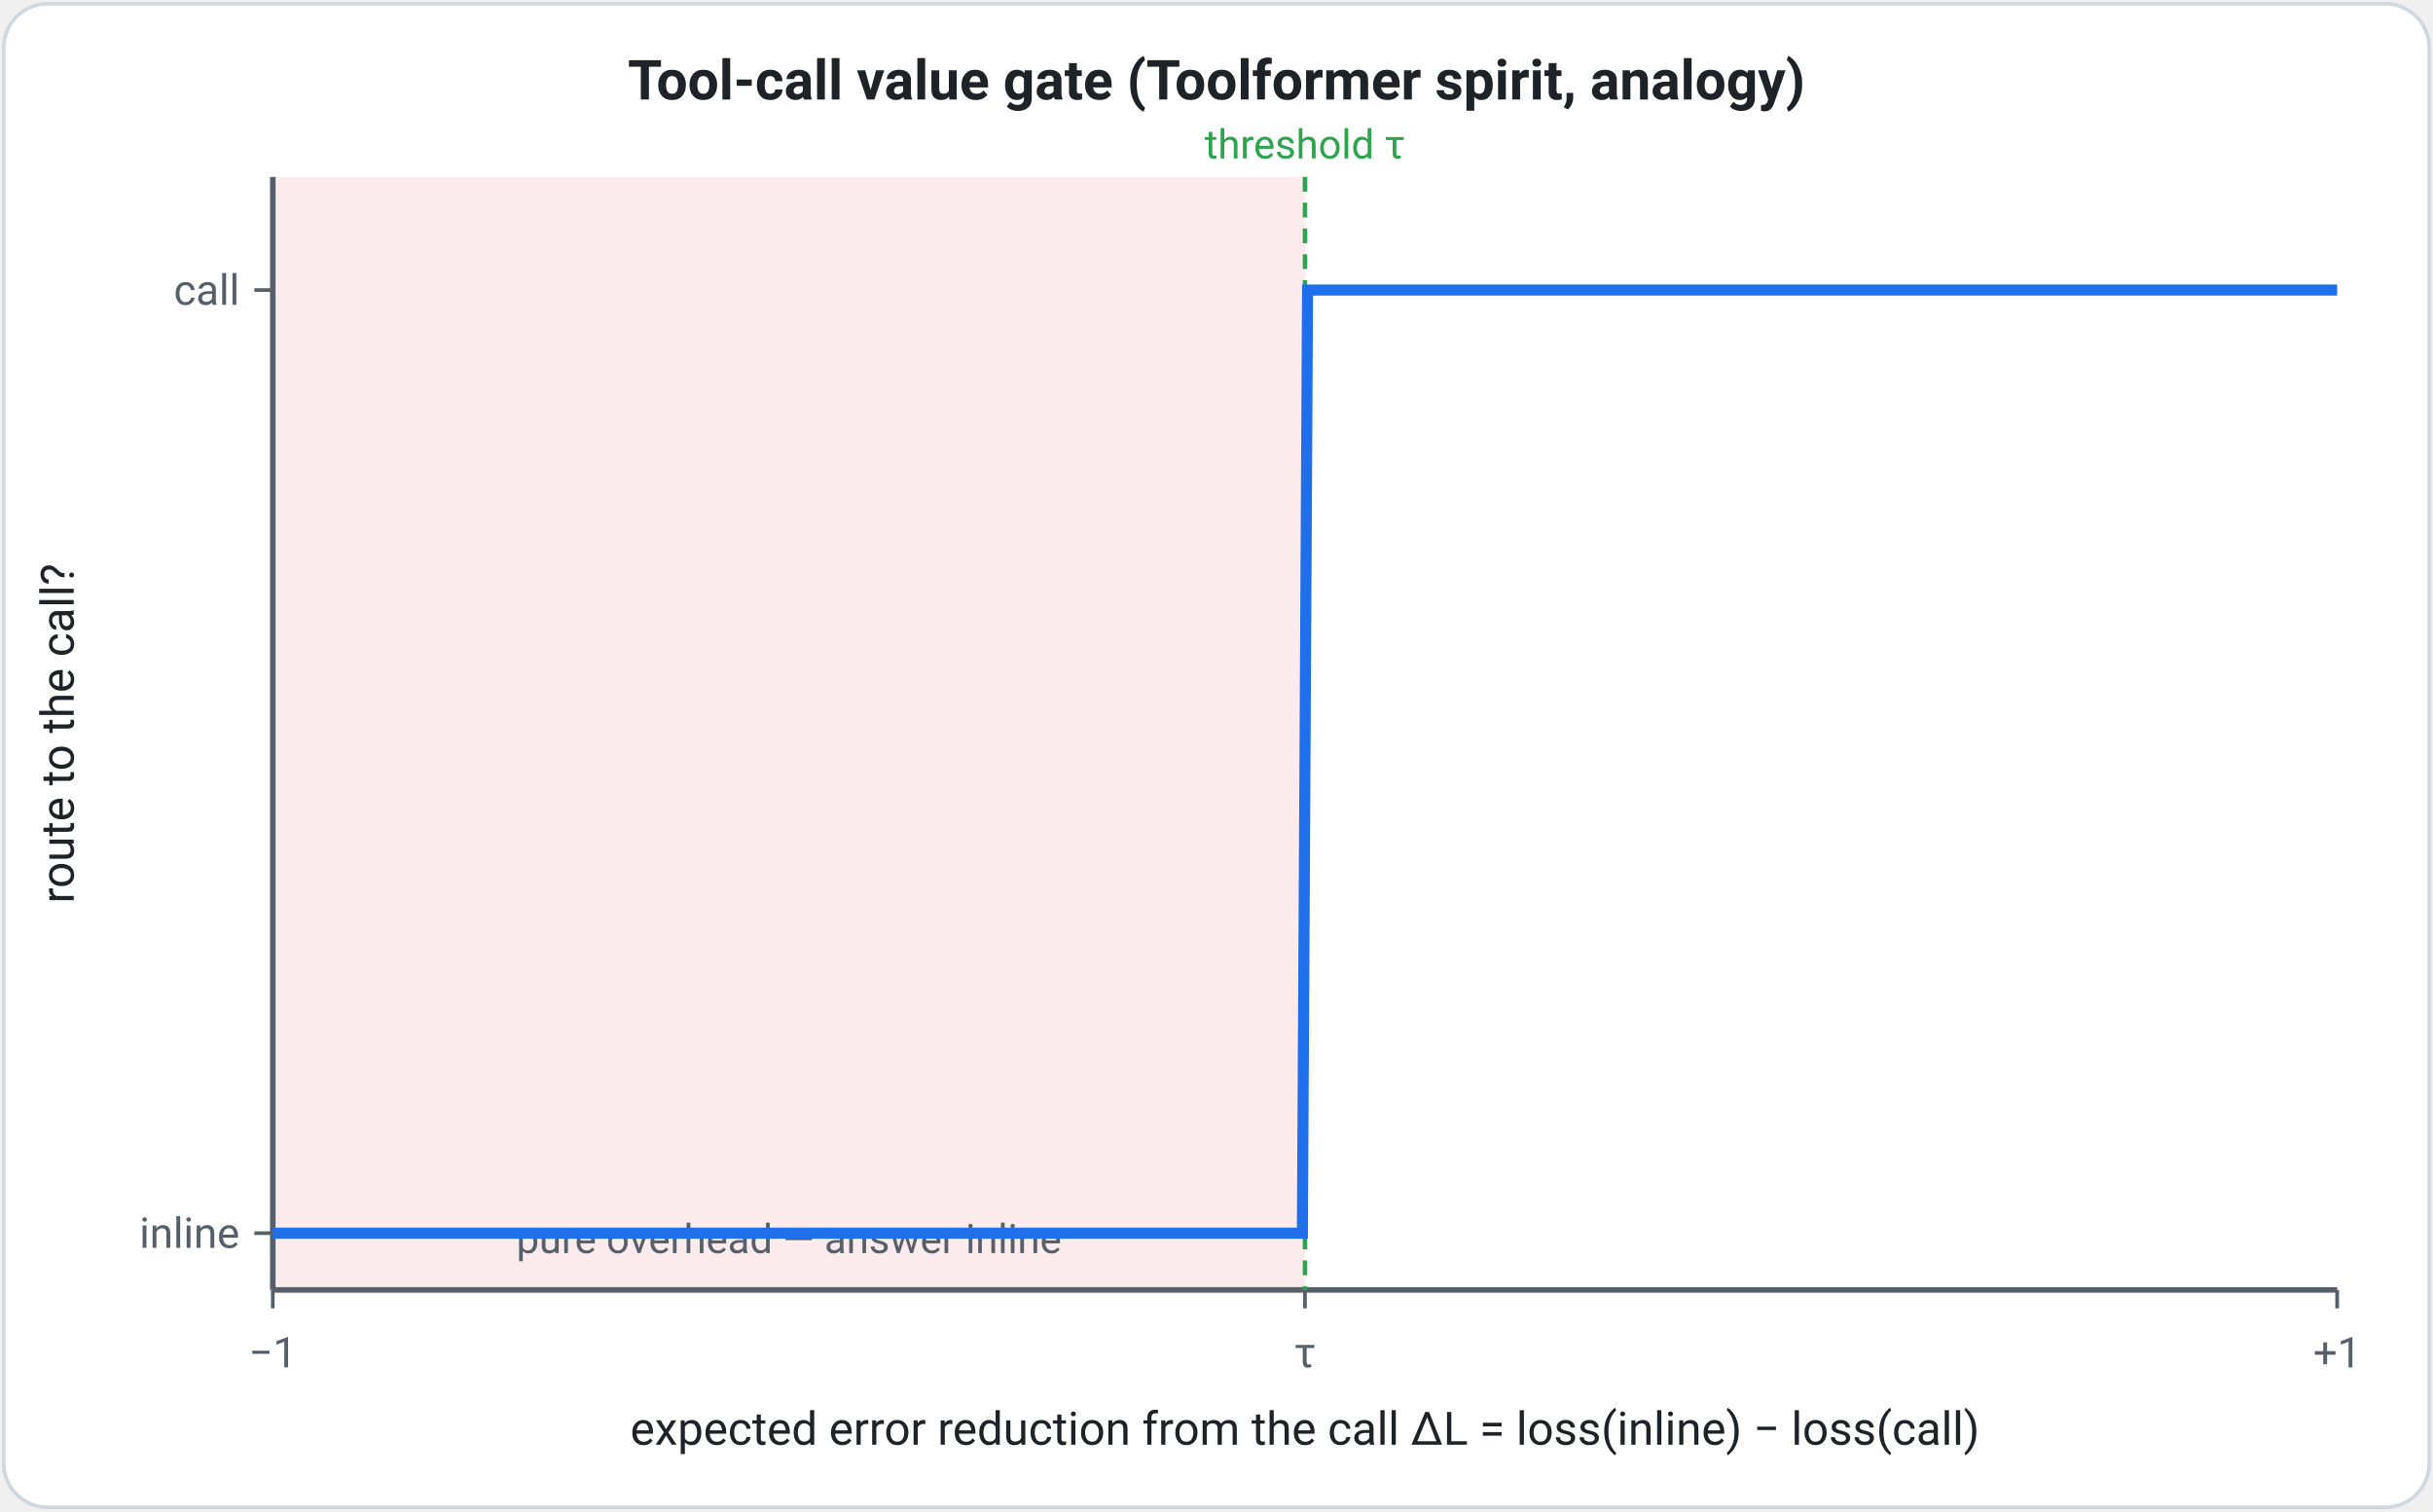
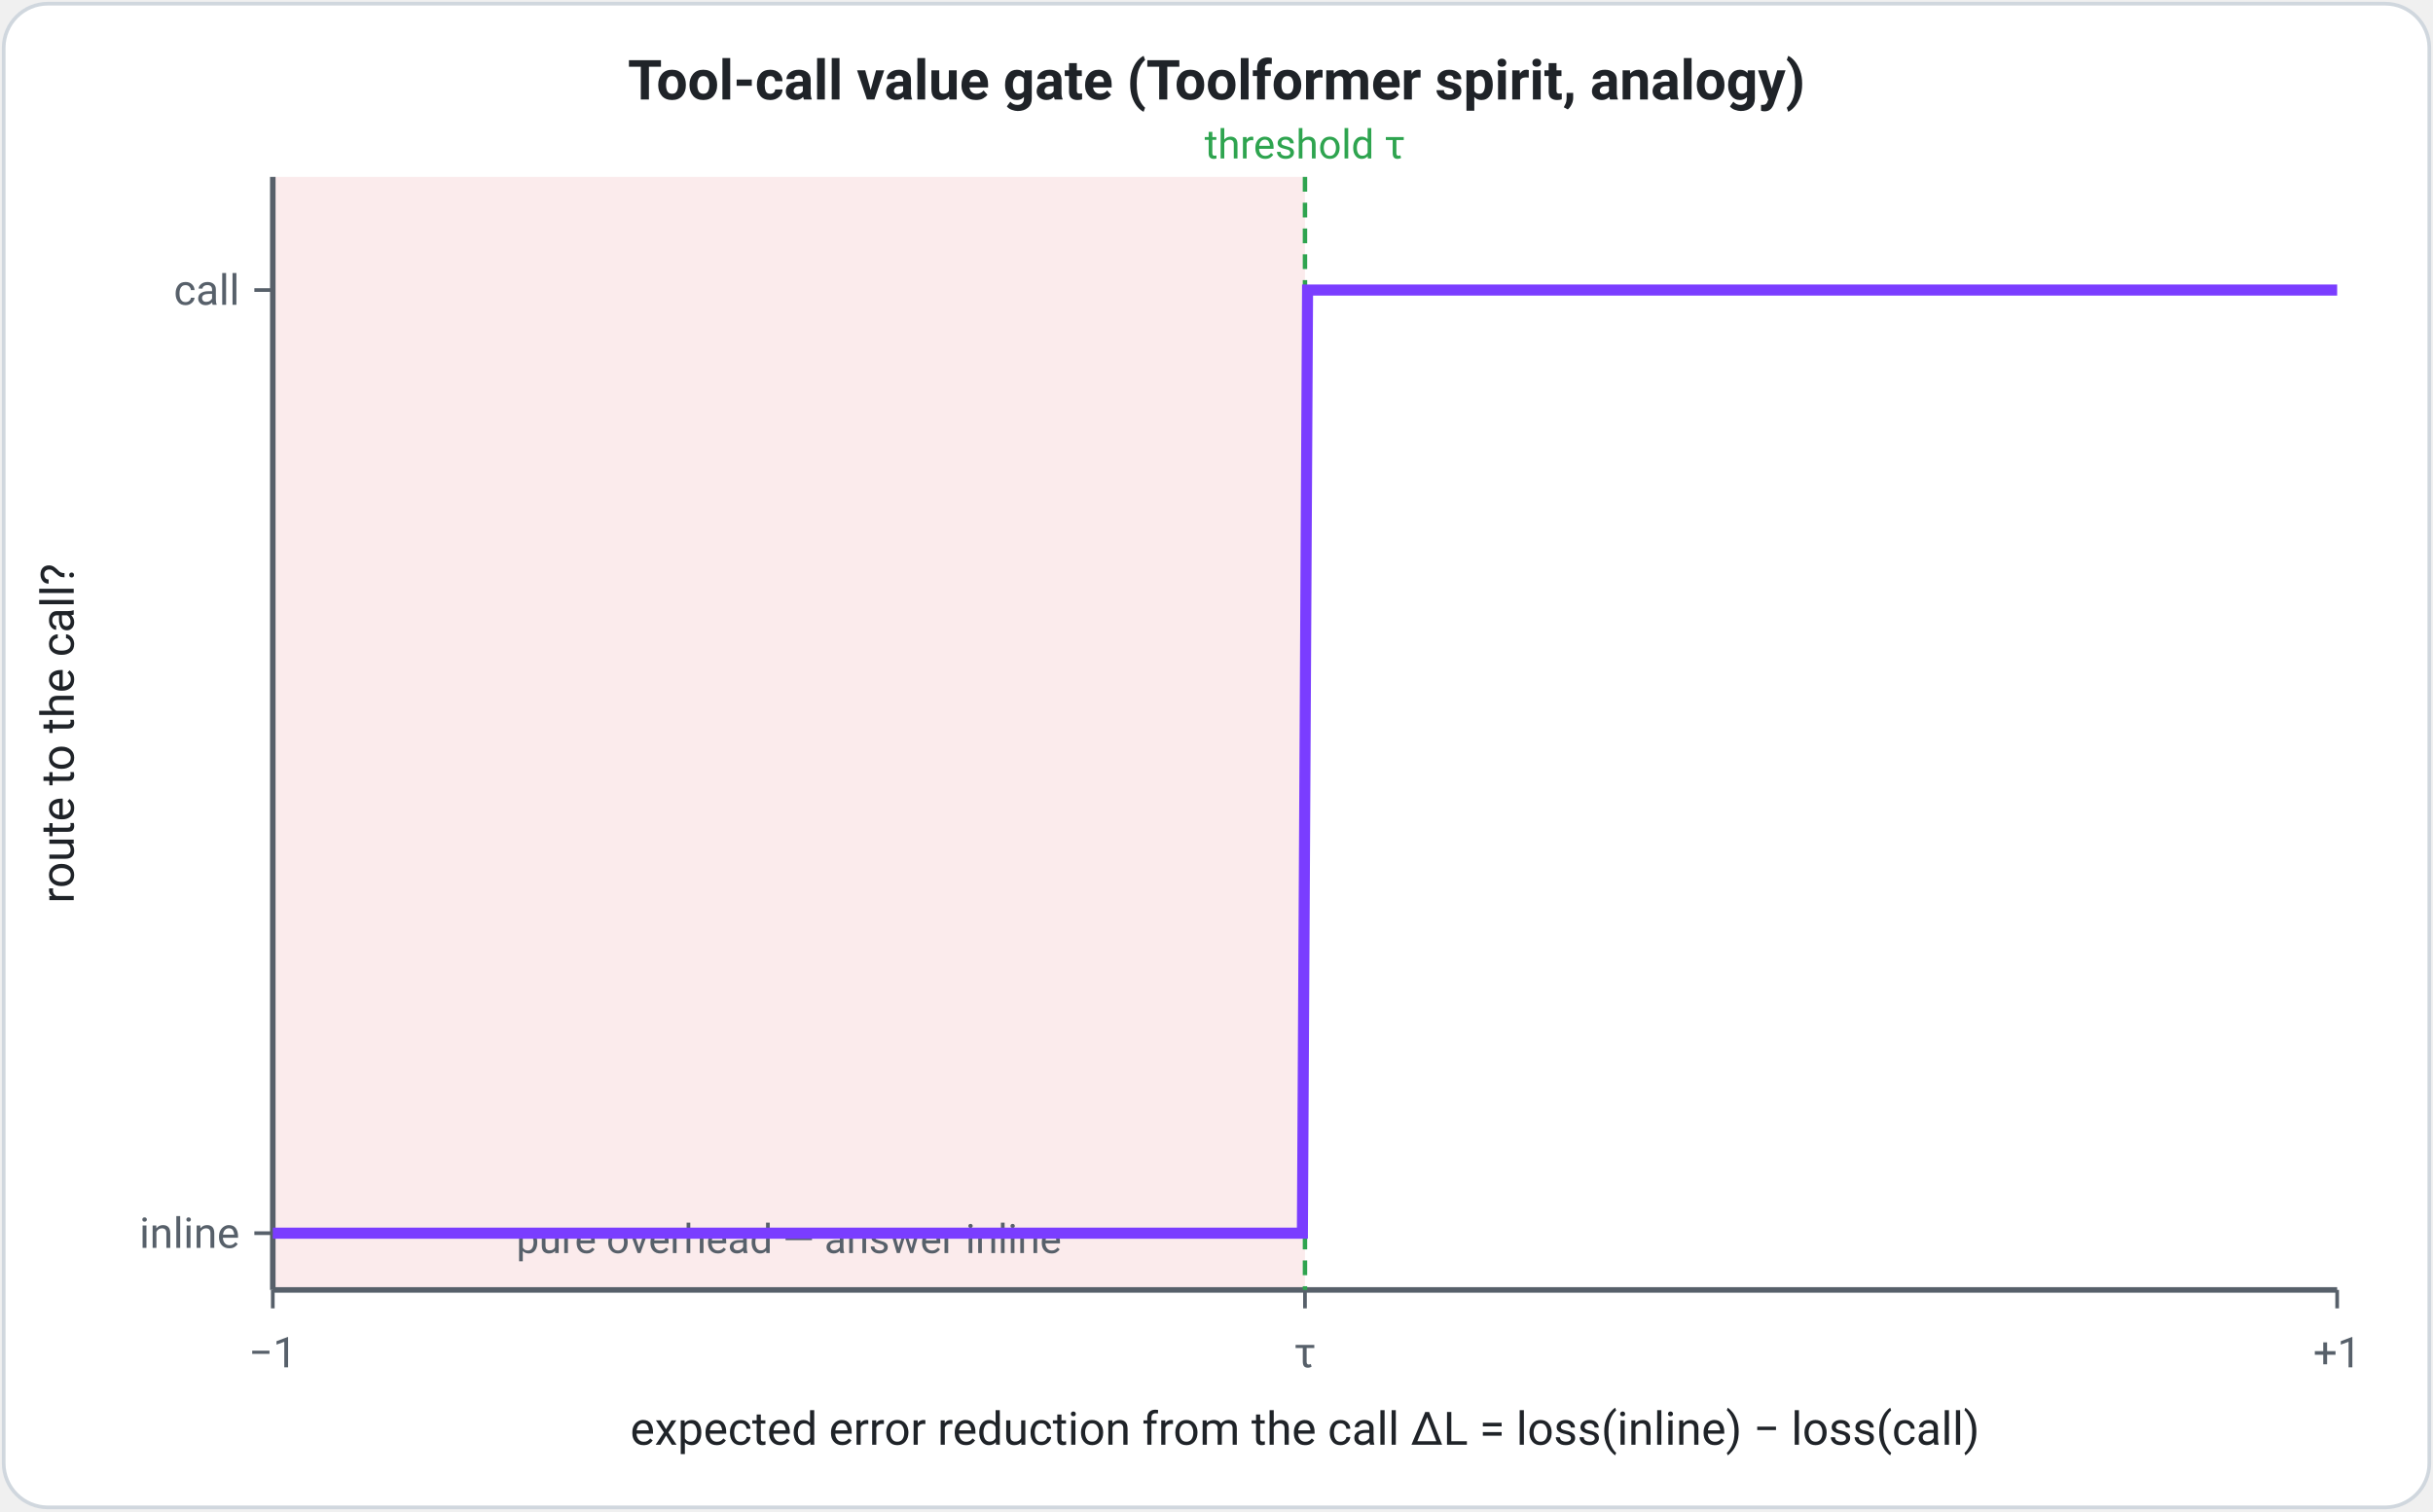
<svg xmlns="http://www.w3.org/2000/svg" viewBox="0 0 660 410" width="660" height="410" font-family="-apple-system,BlinkMacSystemFont,Segoe UI,Roboto,Helvetica,Arial,sans-serif">
  <rect x="1" y="1" width="658" height="408" rx="12" fill="#ffffff" stroke="#d0d7de" />
  <rect x="74.0" y="48" width="280.0" height="302" fill="#cf222e" opacity="0.09" />
  <text x="214.0" y="340" text-anchor="middle" font-size="11" fill="#57606a">pure overhead — answer inline</text>
  <text x="330.0" y="27" text-anchor="middle" font-size="15" font-weight="700" fill="#1f2328">Tool-call value gate  (Toolformer spirit, analogy)</text>
  <line x1="74" y1="48" x2="74" y2="350" stroke="#57606a" stroke-width="1.5" />
  <line x1="74" y1="350" x2="634" y2="350" stroke="#57606a" stroke-width="1.5" />
  <line x1="74.0" y1="350" x2="74.0" y2="355" stroke="#57606a" />
  <text x="74.0" y="371" text-anchor="middle" font-size="11.5" fill="#57606a">−1</text>
  <line x1="354.0" y1="350" x2="354.0" y2="355" stroke="#57606a" />
  <text x="354.0" y="371" text-anchor="middle" font-size="11.5" fill="#57606a">τ</text>
  <line x1="634.0" y1="350" x2="634.0" y2="355" stroke="#57606a" />
  <text x="634.0" y="371" text-anchor="middle" font-size="11.5" fill="#57606a">+1</text>
  <line x1="69" y1="334.6" x2="74" y2="334.6" stroke="#57606a" />
  <text x="65" y="338.6" text-anchor="end" font-size="11.5" fill="#57606a">inline</text>
  <line x1="69" y1="78.7" x2="74" y2="78.7" stroke="#57606a" />
  <text x="65" y="82.7" text-anchor="end" font-size="11.5" fill="#57606a">call</text>
  <line x1="354.0" y1="48" x2="354.0" y2="350" stroke="#2ea44f" stroke-width="1.2" stroke-dasharray="4 3" />
  <text x="354.0" y="43" text-anchor="middle" font-size="11" fill="#2ea44f">threshold τ</text>
-   <polyline points="74.0,334.6 75.4,334.6 76.8,334.6 78.2,334.6 79.6,334.6 81.0,334.6 82.4,334.6 83.8,334.6 85.2,334.6 86.6,334.6 88.0,334.6 89.4,334.6 90.8,334.6 92.2,334.6 93.6,334.6 95.1,334.6 96.5,334.6 97.9,334.6 99.3,334.6 100.7,334.6 102.1,334.6 103.5,334.6 104.9,334.6 106.3,334.6 107.7,334.6 109.1,334.6 110.5,334.6 111.9,334.6 113.3,334.6 114.7,334.6 116.1,334.6 117.5,334.6 118.9,334.6 120.3,334.6 121.7,334.6 123.1,334.6 124.5,334.6 125.9,334.6 127.3,334.6 128.7,334.6 130.1,334.6 131.5,334.6 132.9,334.6 134.4,334.6 135.8,334.6 137.2,334.6 138.6,334.6 140.0,334.6 141.4,334.6 142.8,334.6 144.2,334.6 145.6,334.6 147.0,334.6 148.4,334.6 149.8,334.6 151.2,334.6 152.6,334.6 154.0,334.6 155.4,334.6 156.8,334.6 158.2,334.6 159.6,334.6 161.0,334.6 162.4,334.6 163.8,334.6 165.2,334.6 166.6,334.6 168.0,334.6 169.4,334.6 170.8,334.6 172.2,334.6 173.6,334.6 175.1,334.6 176.5,334.6 177.9,334.6 179.3,334.6 180.7,334.6 182.1,334.6 183.5,334.6 184.9,334.6 186.3,334.6 187.7,334.6 189.1,334.6 190.5,334.6 191.9,334.6 193.3,334.6 194.7,334.6 196.1,334.6 197.5,334.6 198.9,334.6 200.3,334.6 201.7,334.6 203.1,334.6 204.5,334.6 205.9,334.6 207.3,334.6 208.7,334.6 210.1,334.6 211.5,334.6 212.9,334.6 214.4,334.6 215.8,334.6 217.2,334.6 218.6,334.6 220.0,334.6 221.4,334.6 222.8,334.6 224.2,334.6 225.6,334.6 227.0,334.6 228.4,334.6 229.8,334.6 231.2,334.6 232.6,334.6 234.0,334.6 235.4,334.6 236.8,334.6 238.2,334.6 239.6,334.6 241.0,334.6 242.4,334.6 243.8,334.6 245.2,334.6 246.6,334.6 248.0,334.6 249.4,334.6 250.8,334.6 252.2,334.6 253.6,334.6 255.1,334.6 256.5,334.6 257.9,334.6 259.3,334.6 260.7,334.6 262.1,334.6 263.5,334.6 264.9,334.6 266.3,334.6 267.7,334.6 269.1,334.6 270.5,334.6 271.9,334.6 273.3,334.6 274.7,334.6 276.1,334.6 277.5,334.6 278.9,334.6 280.3,334.6 281.7,334.6 283.1,334.6 284.5,334.6 285.9,334.6 287.3,334.6 288.7,334.6 290.1,334.6 291.5,334.6 292.9,334.6 294.4,334.6 295.8,334.6 297.2,334.6 298.6,334.6 300.0,334.6 301.4,334.6 302.8,334.6 304.2,334.6 305.6,334.6 307.0,334.6 308.4,334.6 309.8,334.6 311.2,334.6 312.6,334.6 314.0,334.6 315.4,334.6 316.8,334.6 318.2,334.6 319.6,334.6 321.0,334.6 322.4,334.6 323.8,334.6 325.2,334.6 326.6,334.6 328.0,334.6 329.4,334.6 330.8,334.6 332.2,334.6 333.6,334.6 335.1,334.6 336.5,334.6 337.9,334.6 339.3,334.6 340.7,334.6 342.1,334.6 343.5,334.6 344.9,334.6 346.3,334.6 347.7,334.6 349.1,334.6 350.5,334.6 351.9,334.6 353.3,334.6 354.7,78.7 356.1,78.7 357.5,78.7 358.9,78.7 360.3,78.7 361.7,78.7 363.1,78.7 364.5,78.7 365.9,78.7 367.3,78.7 368.7,78.7 370.1,78.7 371.5,78.7 372.9,78.7 374.4,78.7 375.8,78.7 377.2,78.7 378.6,78.7 380.0,78.7 381.4,78.7 382.8,78.7 384.2,78.7 385.6,78.7 387.0,78.7 388.4,78.7 389.8,78.7 391.2,78.7 392.6,78.7 394.0,78.7 395.4,78.7 396.8,78.7 398.2,78.7 399.6,78.7 401.0,78.7 402.4,78.7 403.8,78.7 405.2,78.7 406.6,78.7 408.0,78.7 409.4,78.7 410.8,78.7 412.2,78.7 413.6,78.7 415.1,78.7 416.5,78.7 417.9,78.7 419.3,78.7 420.7,78.7 422.1,78.7 423.5,78.7 424.9,78.7 426.3,78.7 427.7,78.7 429.1,78.7 430.5,78.7 431.9,78.7 433.3,78.7 434.7,78.7 436.1,78.7 437.5,78.7 438.9,78.7 440.3,78.7 441.7,78.7 443.1,78.7 444.5,78.7 445.9,78.7 447.3,78.7 448.7,78.7 450.1,78.7 451.5,78.7 452.9,78.7 454.4,78.7 455.8,78.7 457.2,78.7 458.6,78.7 460.0,78.7 461.4,78.7 462.8,78.7 464.2,78.7 465.6,78.7 467.0,78.7 468.4,78.7 469.8,78.7 471.2,78.7 472.6,78.7 474.0,78.7 475.4,78.7 476.8,78.7 478.2,78.7 479.6,78.7 481.0,78.7 482.4,78.7 483.8,78.7 485.2,78.7 486.6,78.7 488.0,78.7 489.4,78.7 490.8,78.7 492.2,78.7 493.6,78.7 495.1,78.7 496.5,78.7 497.9,78.7 499.3,78.7 500.7,78.7 502.1,78.7 503.5,78.7 504.9,78.7 506.3,78.7 507.7,78.7 509.1,78.7 510.5,78.7 511.9,78.7 513.3,78.7 514.7,78.7 516.1,78.7 517.5,78.7 518.9,78.7 520.3,78.7 521.7,78.7 523.1,78.7 524.5,78.7 525.9,78.7 527.3,78.7 528.7,78.7 530.1,78.7 531.5,78.7 532.9,78.7 534.4,78.7 535.8,78.7 537.2,78.7 538.6,78.7 540.0,78.7 541.4,78.7 542.8,78.7 544.2,78.7 545.6,78.7 547.0,78.7 548.4,78.7 549.8,78.7 551.2,78.7 552.6,78.7 554.0,78.7 555.4,78.7 556.8,78.7 558.2,78.7 559.6,78.7 561.0,78.7 562.4,78.7 563.8,78.7 565.2,78.7 566.6,78.7 568.0,78.7 569.4,78.7 570.8,78.7 572.2,78.7 573.6,78.7 575.1,78.7 576.5,78.7 577.9,78.7 579.3,78.7 580.7,78.7 582.1,78.7 583.5,78.7 584.9,78.7 586.3,78.7 587.7,78.7 589.1,78.7 590.5,78.7 591.9,78.7 593.3,78.7 594.7,78.7 596.1,78.7 597.5,78.7 598.9,78.7 600.3,78.7 601.7,78.7 603.1,78.7 604.5,78.7 605.9,78.7 607.3,78.7 608.7,78.7 610.1,78.7 611.5,78.7 612.9,78.7 614.4,78.7 615.8,78.7 617.2,78.7 618.6,78.7 620.0,78.7 621.4,78.7 622.8,78.7 624.2,78.7 625.6,78.7 627.0,78.7 628.4,78.7 629.8,78.7 631.2,78.7 632.6,78.7 634.0,78.7" fill="none" stroke="#1f6feb" stroke-width="3" />
+   <polyline points="74.0,334.6 75.4,334.6 76.8,334.6 78.2,334.6 79.6,334.6 81.0,334.6 82.4,334.6 83.8,334.6 85.2,334.6 86.6,334.6 88.0,334.6 89.4,334.6 90.8,334.6 92.2,334.6 93.6,334.6 95.1,334.6 96.5,334.6 97.9,334.6 99.3,334.6 100.7,334.6 102.1,334.6 103.5,334.6 104.9,334.6 106.3,334.6 107.7,334.6 109.1,334.6 110.5,334.6 111.9,334.6 113.3,334.6 114.7,334.6 116.1,334.6 117.5,334.6 118.9,334.6 120.3,334.6 121.7,334.6 123.1,334.6 124.5,334.6 125.9,334.6 127.3,334.6 128.7,334.6 130.1,334.6 131.5,334.6 132.9,334.6 134.4,334.6 135.8,334.6 137.2,334.6 138.6,334.6 140.0,334.6 141.4,334.6 142.8,334.6 144.2,334.6 145.6,334.6 147.0,334.6 148.4,334.6 149.8,334.6 151.2,334.6 152.6,334.6 154.0,334.6 155.4,334.6 156.8,334.6 158.2,334.6 159.6,334.6 161.0,334.6 162.4,334.6 163.8,334.6 165.2,334.6 166.6,334.6 168.0,334.6 169.4,334.6 170.8,334.6 172.2,334.6 173.6,334.6 175.1,334.6 176.5,334.6 177.9,334.6 179.3,334.6 180.7,334.6 182.1,334.6 183.5,334.6 184.9,334.6 186.3,334.6 187.7,334.6 189.1,334.6 190.5,334.6 191.9,334.6 193.3,334.6 194.7,334.6 196.1,334.6 197.5,334.6 198.9,334.6 200.3,334.6 201.7,334.6 203.1,334.6 204.5,334.6 205.9,334.6 207.3,334.6 208.7,334.6 210.1,334.6 211.5,334.6 212.9,334.6 214.4,334.6 215.8,334.6 217.2,334.6 218.6,334.6 220.0,334.6 221.4,334.6 222.8,334.6 224.2,334.6 225.6,334.6 227.0,334.6 228.4,334.6 229.8,334.6 231.2,334.6 232.6,334.6 234.0,334.6 235.4,334.6 236.8,334.6 238.2,334.6 239.6,334.6 241.0,334.6 242.4,334.6 243.8,334.6 245.2,334.6 246.6,334.6 248.0,334.6 249.4,334.6 250.8,334.6 252.2,334.6 253.6,334.6 255.1,334.6 256.5,334.6 257.9,334.6 259.3,334.6 260.7,334.6 262.1,334.6 263.5,334.6 264.9,334.6 266.3,334.6 267.7,334.6 269.1,334.6 270.5,334.6 271.9,334.6 273.3,334.6 274.7,334.6 276.1,334.6 277.5,334.6 278.9,334.6 280.3,334.6 281.7,334.6 283.1,334.6 284.5,334.6 285.9,334.6 287.3,334.6 288.7,334.6 290.1,334.6 291.5,334.6 292.9,334.6 294.4,334.6 295.8,334.6 297.2,334.6 298.6,334.6 300.0,334.6 301.4,334.6 302.8,334.6 304.2,334.6 305.6,334.6 307.0,334.6 308.4,334.6 309.8,334.6 311.2,334.6 312.6,334.6 314.0,334.6 315.4,334.6 316.8,334.6 318.2,334.6 319.6,334.6 321.0,334.6 322.4,334.6 323.8,334.6 325.2,334.6 326.6,334.6 328.0,334.6 329.4,334.6 330.8,334.6 332.2,334.6 333.6,334.6 335.1,334.6 336.5,334.6 337.9,334.6 339.3,334.6 340.7,334.6 342.1,334.6 343.5,334.6 344.9,334.6 346.3,334.6 347.7,334.6 349.1,334.6 350.5,334.6 351.9,334.6 353.3,334.6 354.7,78.7 356.1,78.7 357.5,78.7 358.9,78.7 360.3,78.7 361.7,78.7 363.1,78.7 364.5,78.7 365.9,78.7 367.3,78.7 368.7,78.7 370.1,78.7 371.5,78.7 372.9,78.7 374.4,78.7 375.8,78.7 377.2,78.7 378.6,78.7 380.0,78.7 381.4,78.7 382.8,78.7 384.2,78.7 385.6,78.7 387.0,78.7 388.4,78.7 389.8,78.7 391.2,78.7 392.6,78.7 394.0,78.7 395.4,78.7 396.8,78.7 398.2,78.7 399.6,78.7 401.0,78.7 402.4,78.7 403.8,78.7 405.2,78.7 406.6,78.7 408.0,78.7 409.4,78.7 410.8,78.7 412.2,78.7 413.6,78.7 415.1,78.7 416.5,78.7 417.9,78.7 419.3,78.7 420.7,78.7 422.1,78.7 423.5,78.7 424.9,78.7 426.3,78.7 427.7,78.7 429.1,78.7 430.5,78.7 431.9,78.7 433.3,78.7 434.7,78.7 436.1,78.7 437.5,78.7 438.9,78.7 440.3,78.7 441.7,78.7 443.1,78.7 444.5,78.7 445.9,78.7 447.3,78.7 448.7,78.7 450.1,78.7 451.5,78.7 452.9,78.7 454.4,78.7 455.8,78.7 457.2,78.7 458.6,78.7 460.0,78.7 461.4,78.7 462.8,78.7 464.2,78.7 465.6,78.7 467.0,78.7 468.4,78.7 469.8,78.7 471.2,78.7 472.6,78.7 474.0,78.7 475.4,78.7 476.8,78.7 478.2,78.7 479.6,78.7 481.0,78.7 482.4,78.7 483.8,78.7 485.2,78.7 486.6,78.7 488.0,78.7 489.4,78.7 490.8,78.7 492.2,78.7 493.6,78.7 495.1,78.7 496.5,78.7 497.9,78.7 499.3,78.7 500.7,78.7 502.1,78.7 503.5,78.7 504.9,78.7 506.3,78.7 507.7,78.7 509.1,78.7 510.5,78.7 511.9,78.7 513.3,78.7 514.7,78.7 516.1,78.7 517.5,78.7 518.9,78.7 520.3,78.7 521.7,78.7 523.1,78.7 524.5,78.7 525.9,78.7 527.3,78.7 528.7,78.7 530.1,78.7 531.5,78.7 532.9,78.7 534.4,78.7 535.8,78.7 537.2,78.7 538.6,78.7 540.0,78.7 541.4,78.7 542.8,78.7 544.2,78.7 545.6,78.7 547.0,78.7 548.4,78.7 549.8,78.7 551.2,78.7 552.6,78.7 554.0,78.7 555.4,78.7 556.8,78.7 558.2,78.7 559.6,78.7 561.0,78.7 562.4,78.7 563.8,78.7 565.2,78.7 566.6,78.7 568.0,78.7 569.4,78.7 570.8,78.7 572.2,78.7 573.6,78.7 575.1,78.7 576.5,78.7 577.9,78.7 579.3,78.7 580.7,78.7 582.1,78.7 583.5,78.7 584.9,78.7 586.3,78.7 587.7,78.7 589.1,78.7 590.5,78.7 591.9,78.7 593.3,78.7 594.7,78.7 596.1,78.7 597.5,78.7 598.9,78.7 600.3,78.7 601.7,78.7 603.1,78.7 604.5,78.7 605.9,78.7 607.3,78.7 608.7,78.7 610.1,78.7 611.5,78.7 612.9,78.7 614.4,78.7 615.8,78.7 617.2,78.7 618.6,78.7 620.0,78.7 621.4,78.7 622.8,78.7 624.2,78.7 625.6,78.7 627.0,78.7 628.4,78.7 629.8,78.7 631.2,78.7 632.6,78.7 634.0,78.7" fill="none" stroke="#7a3dff" stroke-width="3" />
  <text x="354.0" y="392" text-anchor="middle" font-size="12.5" fill="#1f2328">expected error reduction from the call   ΔL = loss(inline) − loss(call)</text>
  <text transform="translate(20,199.0) rotate(-90)" text-anchor="middle" font-size="12.5" fill="#1f2328">route to the call?</text>
</svg>
